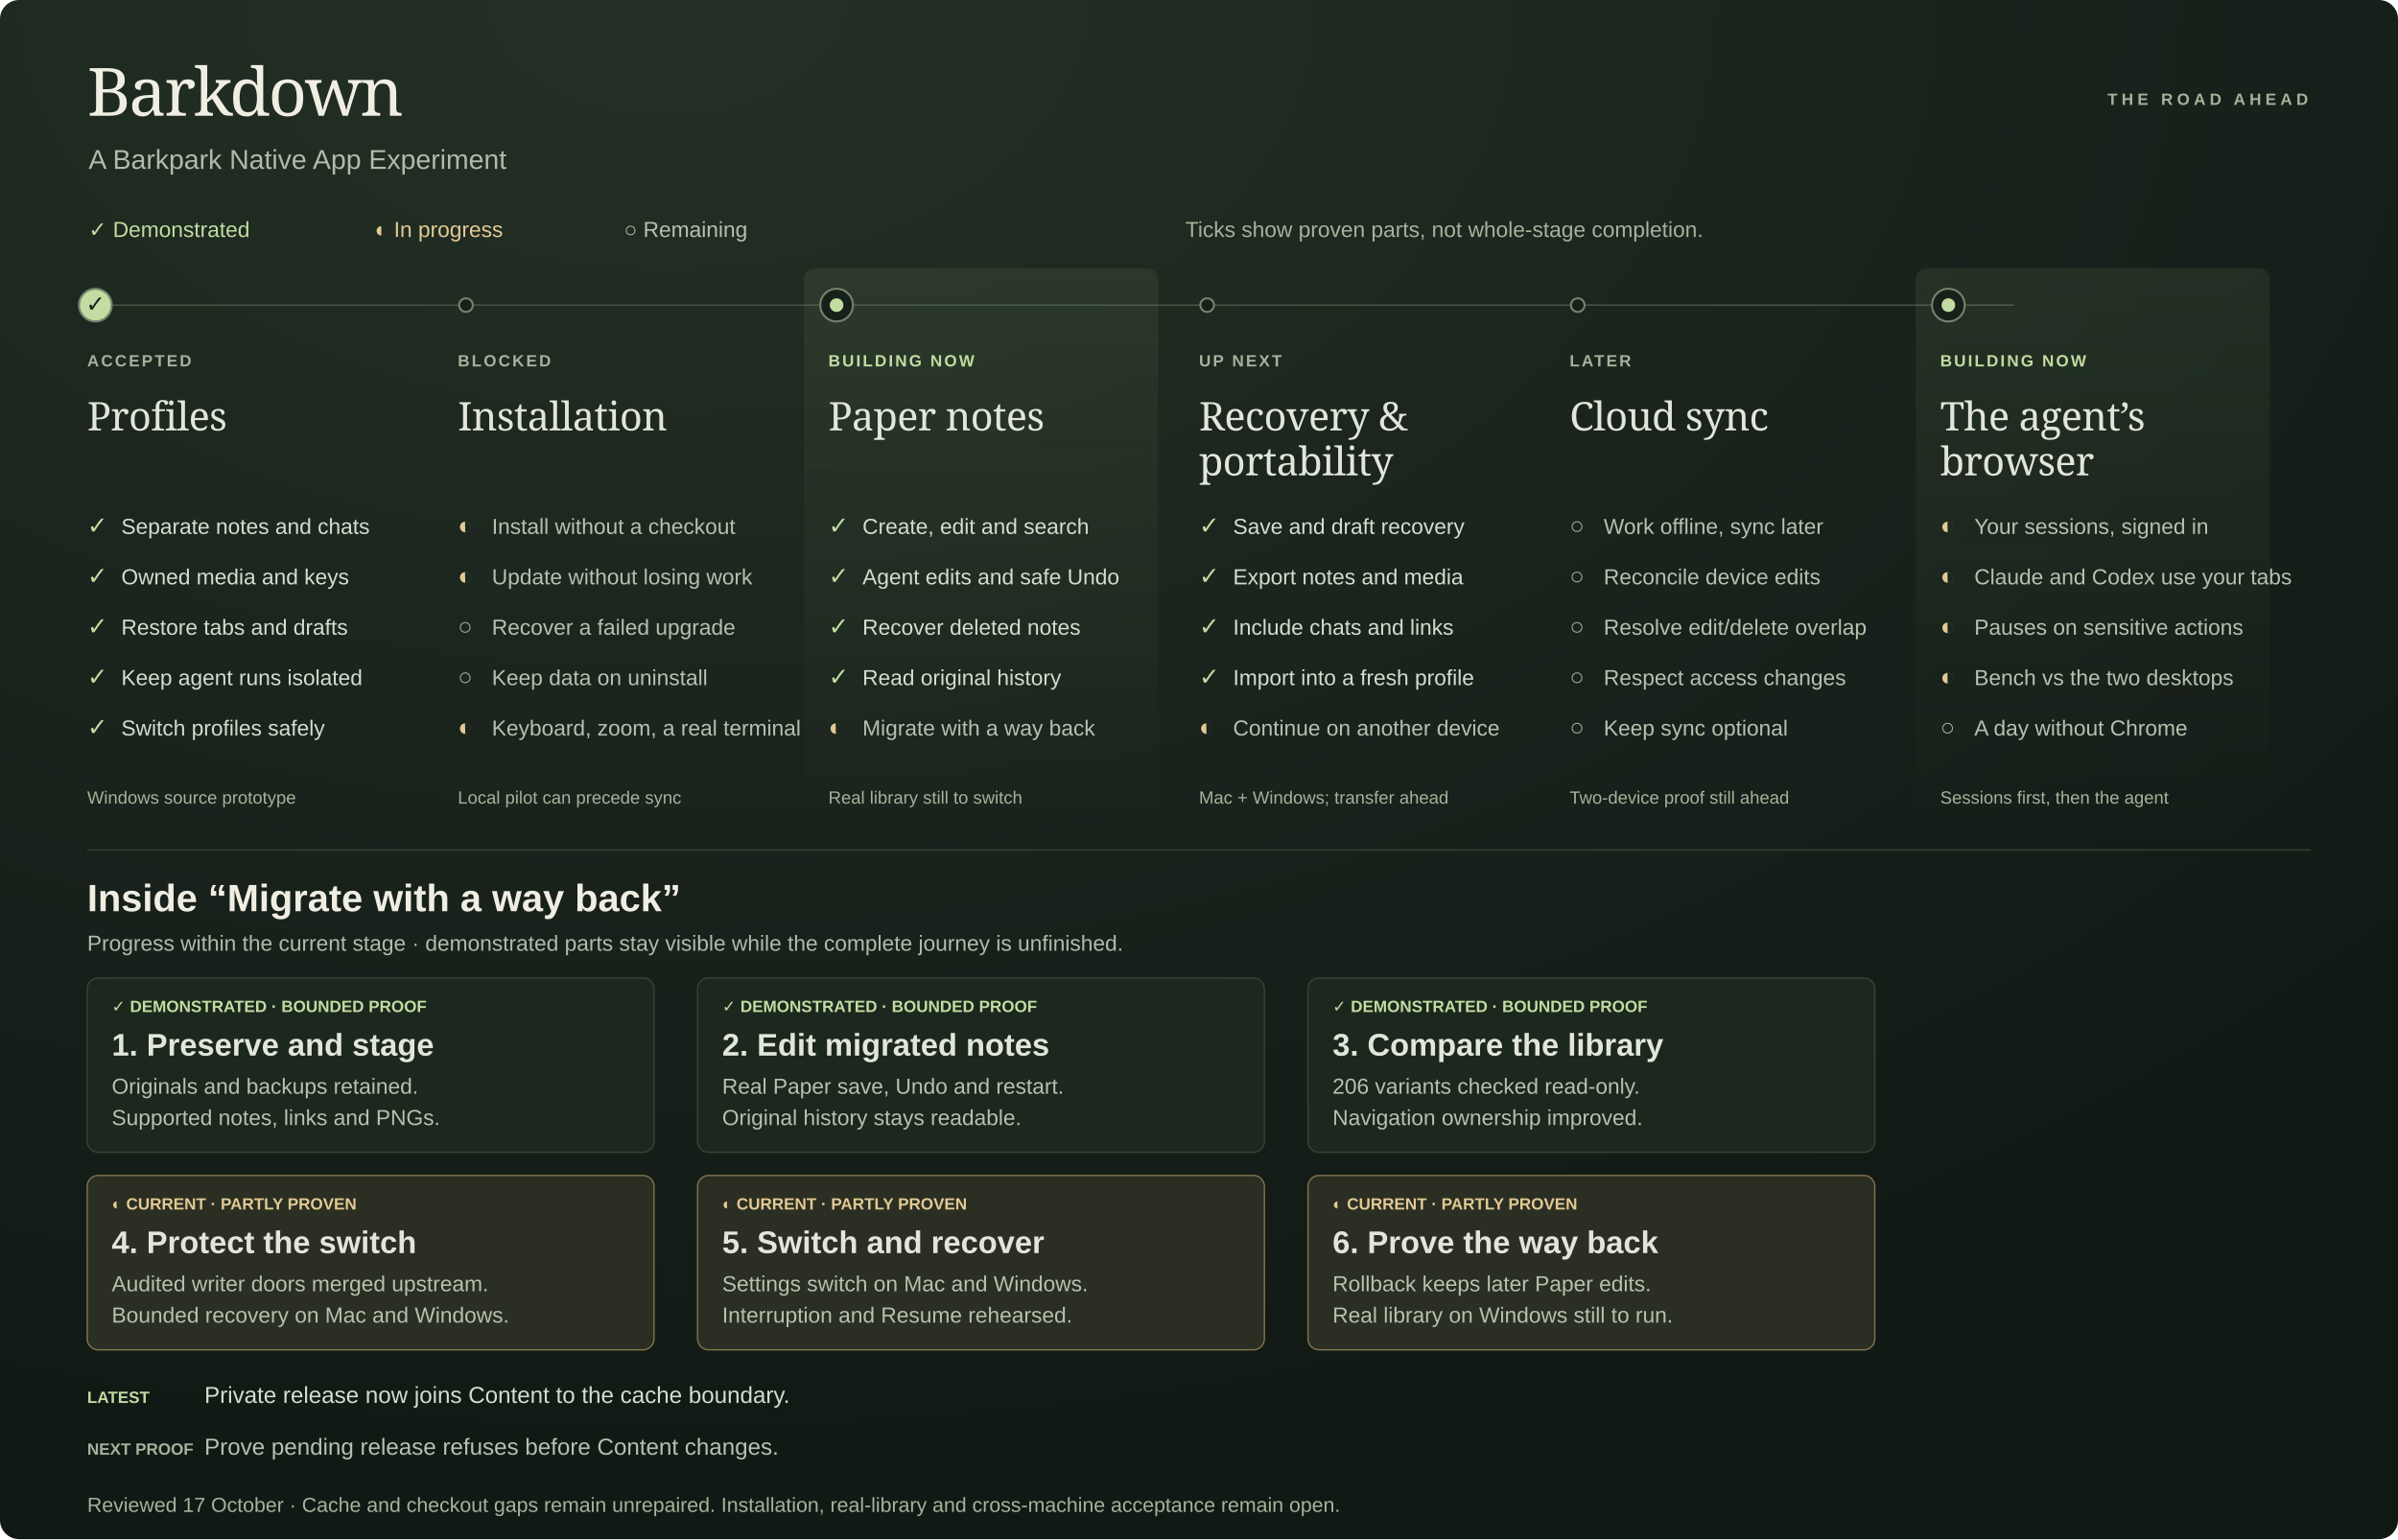
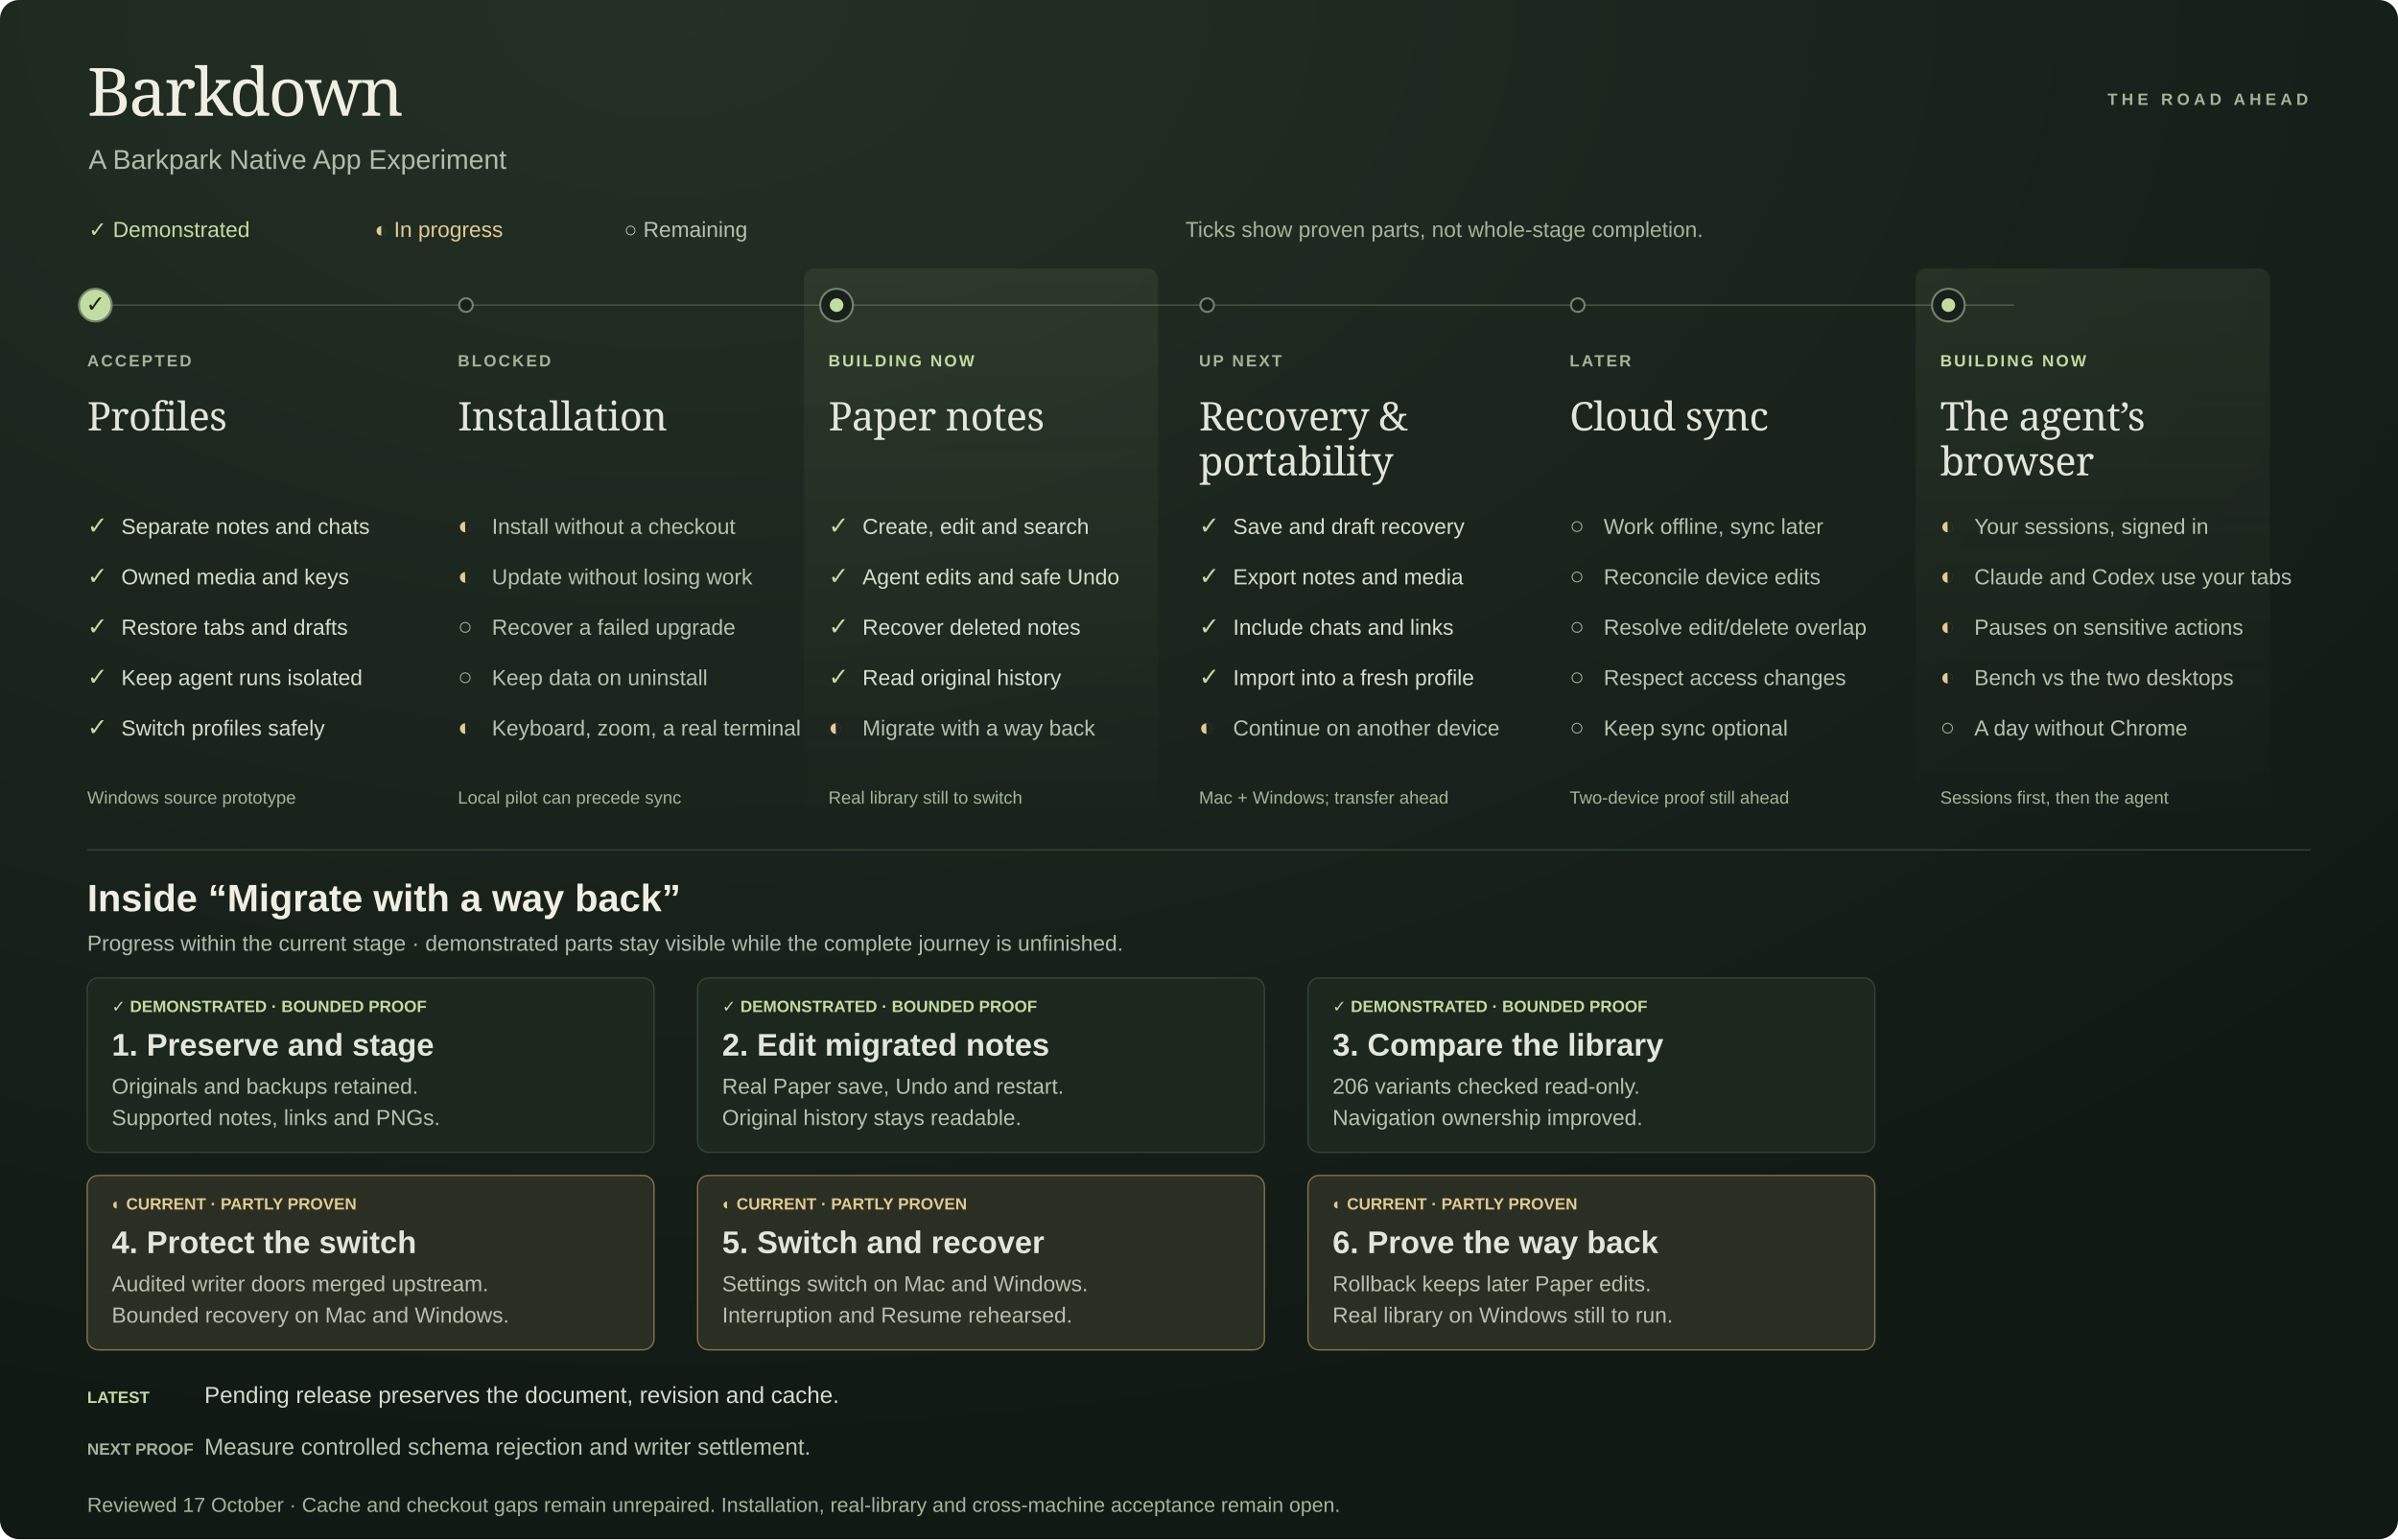
<svg xmlns="http://www.w3.org/2000/svg" width="1760" height="1130" viewBox="0 0 1760 1130" role="img" aria-labelledby="title desc">
  <defs>
    <radialGradient id="background" cx="28%" cy="0%" r="95%">
      <stop stop-color="#243025" />
      <stop offset="1" stop-color="#111915" />
    </radialGradient>
    <linearGradient id="focus" x2="0" y2="1">
      <stop stop-color="#a9c787" stop-opacity=".09" />
      <stop offset="1" stop-color="#a9c787" stop-opacity="0" />
    </linearGradient>
  </defs>
  <g font-family="Segoe UI, Arial, sans-serif">
    <rect width="1760" height="1130" rx="14" fill="url(#background)" />
    <text x="64" y="85" font-family="Georgia, serif" font-size="49" letter-spacing="-1.5" fill="#f0eee2">Barkdown</text>
    <text x="65" y="124" font-size="20" fill="#afbcaa" font-weight="400">A Barkpark Native App Experiment</text>
    <text x="1694" y="77" text-anchor="end" font-size="12" font-weight="600" letter-spacing="3" fill="#a3b49b">THE ROAD AHEAD</text>
    <text x="65" y="174" font-size="16" fill="#c2dca1" font-weight="400">✓  Demonstrated</text>
    <text x="275" y="174" font-size="16" fill="#e2ca93" font-weight="400">◐  In progress</text>
    <text x="458" y="174" font-size="16" fill="#b6c1af" font-weight="400">○  Remaining</text>
    <text x="870" y="174" font-size="16" fill="#a3b49b" font-weight="400">Ticks show proven parts, not whole-stage completion.</text>
    <path d="M70 224H1478" stroke="#475747" stroke-width="1" />
    <g data-phase="P1">
      <circle cx="70" cy="224" r="12" fill="#c2dca1" stroke="#73836c" stroke-width="1.5" />
      <text x="63" y="229" font-size="17" fill="#17201a" font-weight="600">✓</text>
      <text x="64" y="269" font-size="12" letter-spacing="1.5" font-weight="600" fill="#a3b49b">ACCEPTED</text>
      <text x="64" y="316" dy="0" font-family="Georgia, serif" font-size="29" letter-spacing="-.4" fill="#e2e6da">Profiles</text>
      <text x="64" y="392" font-size="18" fill="#c2dca1" font-weight="600">✓</text>
      <text x="89" y="392" font-size="16" fill="#d4ddce" font-weight="400">Separate notes and chats</text>
      <text x="64" y="429" font-size="18" fill="#c2dca1" font-weight="600">✓</text>
      <text x="89" y="429" font-size="16" fill="#d4ddce" font-weight="400">Owned media and keys</text>
      <text x="64" y="466" font-size="18" fill="#c2dca1" font-weight="600">✓</text>
      <text x="89" y="466" font-size="16" fill="#d4ddce" font-weight="400">Restore tabs and drafts</text>
      <text x="64" y="503" font-size="18" fill="#c2dca1" font-weight="600">✓</text>
      <text x="89" y="503" font-size="16" fill="#d4ddce" font-weight="400">Keep agent runs isolated</text>
      <text x="64" y="540" font-size="18" fill="#c2dca1" font-weight="600">✓</text>
      <text x="89" y="540" font-size="16" fill="#d4ddce" font-weight="400">Switch profiles safely</text>
      <text x="64" y="590" font-size="13" fill="#a3b49b" font-weight="400">Windows source prototype</text>
    </g>
    <g data-phase="P5">
      <circle cx="342" cy="224" r="5" fill="#17201a" stroke="#73836c" stroke-width="1.5" />
      <text x="336" y="269" font-size="12" letter-spacing="1.5" font-weight="600" fill="#a3b49b">BLOCKED</text>
      <text x="336" y="316" dy="0" font-family="Georgia, serif" font-size="29" letter-spacing="-.4" fill="#e2e6da">Installation</text>
      <text x="336" y="392" font-size="18" fill="#e2ca93" font-weight="600">◐</text>
      <text x="361" y="392" font-size="16" fill="#b6c1af" font-weight="400">Install without a checkout</text>
      <text x="336" y="429" font-size="18" fill="#e2ca93" font-weight="600">◐</text>
      <text x="361" y="429" font-size="16" fill="#b6c1af" font-weight="400">Update without losing work</text>
      <text x="336" y="466" font-size="18" fill="#9fac99" font-weight="600">○</text>
      <text x="361" y="466" font-size="16" fill="#b6c1af" font-weight="400">Recover a failed upgrade</text>
      <text x="336" y="503" font-size="18" fill="#9fac99" font-weight="600">○</text>
      <text x="361" y="503" font-size="16" fill="#b6c1af" font-weight="400">Keep data on uninstall</text>
      <text x="336" y="540" font-size="18" fill="#e2ca93" font-weight="600">◐</text>
      <text x="361" y="540" font-size="16" fill="#b6c1af" font-weight="400">Keyboard, zoom, a real terminal</text>
      <text x="336" y="590" font-size="13" fill="#a3b49b" font-weight="400">Local pilot can precede sync</text>
    </g>
    <g data-phase="P2">
      <rect x="590" y="197" width="260" height="410" rx="8" fill="url(#focus)" />
      <circle cx="614" cy="224" r="12" fill="#17201a" stroke="#73836c" stroke-width="1.5" />
      <circle cx="614" cy="224" r="5" fill="#c2dca1" />
      <text x="608" y="269" font-size="12" letter-spacing="1.5" font-weight="600" fill="#c2dca1">BUILDING NOW</text>
      <text x="608" y="316" dy="0" font-family="Georgia, serif" font-size="29" letter-spacing="-.4" fill="#e2e6da">Paper notes</text>
      <text x="608" y="392" font-size="18" fill="#c2dca1" font-weight="600">✓</text>
      <text x="633" y="392" font-size="16" fill="#d4ddce" font-weight="400">Create, edit and search</text>
      <text x="608" y="429" font-size="18" fill="#c2dca1" font-weight="600">✓</text>
      <text x="633" y="429" font-size="16" fill="#d4ddce" font-weight="400">Agent edits and safe Undo</text>
      <text x="608" y="466" font-size="18" fill="#c2dca1" font-weight="600">✓</text>
      <text x="633" y="466" font-size="16" fill="#d4ddce" font-weight="400">Recover deleted notes</text>
      <text x="608" y="503" font-size="18" fill="#c2dca1" font-weight="600">✓</text>
      <text x="633" y="503" font-size="16" fill="#d4ddce" font-weight="400">Read original history</text>
      <text x="608" y="540" font-size="18" fill="#e2ca93" font-weight="600">◐</text>
      <text x="633" y="540" font-size="16" fill="#b6c1af" font-weight="400">Migrate with a way back</text>
      <text x="608" y="590" font-size="13" fill="#a3b49b" font-weight="400">Real library still to switch</text>
    </g>
    <g data-phase="P3">
      <circle cx="886" cy="224" r="5" fill="#17201a" stroke="#73836c" stroke-width="1.5" />
      <text x="880" y="269" font-size="12" letter-spacing="1.5" font-weight="600" fill="#a3b49b">UP NEXT</text>
      <text x="880" y="316" dy="0" font-family="Georgia, serif" font-size="29" letter-spacing="-.4" fill="#e2e6da">Recovery &amp;</text>
      <text x="880" y="316" dy="33" font-family="Georgia, serif" font-size="29" letter-spacing="-.4" fill="#e2e6da">portability</text>
      <text x="880" y="392" font-size="18" fill="#c2dca1" font-weight="600">✓</text>
      <text x="905" y="392" font-size="16" fill="#d4ddce" font-weight="400">Save and draft recovery</text>
      <text x="880" y="429" font-size="18" fill="#c2dca1" font-weight="600">✓</text>
      <text x="905" y="429" font-size="16" fill="#d4ddce" font-weight="400">Export notes and media</text>
      <text x="880" y="466" font-size="18" fill="#c2dca1" font-weight="600">✓</text>
      <text x="905" y="466" font-size="16" fill="#d4ddce" font-weight="400">Include chats and links</text>
      <text x="880" y="503" font-size="18" fill="#c2dca1" font-weight="600">✓</text>
      <text x="905" y="503" font-size="16" fill="#d4ddce" font-weight="400">Import into a fresh profile</text>
      <text x="880" y="540" font-size="18" fill="#e2ca93" font-weight="600">◐</text>
      <text x="905" y="540" font-size="16" fill="#b6c1af" font-weight="400">Continue on another device</text>
      <text x="880" y="590" font-size="13" fill="#a3b49b" font-weight="400">Mac + Windows; transfer ahead</text>
    </g>
    <g data-phase="P4">
      <circle cx="1158" cy="224" r="5" fill="#17201a" stroke="#73836c" stroke-width="1.5" />
      <text x="1152" y="269" font-size="12" letter-spacing="1.5" font-weight="600" fill="#a3b49b">LATER</text>
      <text x="1152" y="316" dy="0" font-family="Georgia, serif" font-size="29" letter-spacing="-.4" fill="#e2e6da">Cloud sync</text>
      <text x="1152" y="392" font-size="18" fill="#9fac99" font-weight="600">○</text>
      <text x="1177" y="392" font-size="16" fill="#b6c1af" font-weight="400">Work offline, sync later</text>
      <text x="1152" y="429" font-size="18" fill="#9fac99" font-weight="600">○</text>
      <text x="1177" y="429" font-size="16" fill="#b6c1af" font-weight="400">Reconcile device edits</text>
      <text x="1152" y="466" font-size="18" fill="#9fac99" font-weight="600">○</text>
      <text x="1177" y="466" font-size="16" fill="#b6c1af" font-weight="400">Resolve edit/delete overlap</text>
      <text x="1152" y="503" font-size="18" fill="#9fac99" font-weight="600">○</text>
      <text x="1177" y="503" font-size="16" fill="#b6c1af" font-weight="400">Respect access changes</text>
      <text x="1152" y="540" font-size="18" fill="#9fac99" font-weight="600">○</text>
      <text x="1177" y="540" font-size="16" fill="#b6c1af" font-weight="400">Keep sync optional</text>
      <text x="1152" y="590" font-size="13" fill="#a3b49b" font-weight="400">Two-device proof still ahead</text>
    </g>
    <g data-phase="P6">
      <rect x="1406" y="197" width="260" height="410" rx="8" fill="url(#focus)" />
      <circle cx="1430" cy="224" r="12" fill="#17201a" stroke="#73836c" stroke-width="1.5" />
      <circle cx="1430" cy="224" r="5" fill="#c2dca1" />
      <text x="1424" y="269" font-size="12" letter-spacing="1.5" font-weight="600" fill="#c2dca1">BUILDING NOW</text>
      <text x="1424" y="316" dy="0" font-family="Georgia, serif" font-size="29" letter-spacing="-.4" fill="#e2e6da">The agent’s</text>
      <text x="1424" y="316" dy="33" font-family="Georgia, serif" font-size="29" letter-spacing="-.4" fill="#e2e6da">browser</text>
      <text x="1424" y="392" font-size="18" fill="#e2ca93" font-weight="600">◐</text>
      <text x="1449" y="392" font-size="16" fill="#b6c1af" font-weight="400">Your sessions, signed in</text>
      <text x="1424" y="429" font-size="18" fill="#e2ca93" font-weight="600">◐</text>
      <text x="1449" y="429" font-size="16" fill="#b6c1af" font-weight="400">Claude and Codex use your tabs</text>
      <text x="1424" y="466" font-size="18" fill="#e2ca93" font-weight="600">◐</text>
      <text x="1449" y="466" font-size="16" fill="#b6c1af" font-weight="400">Pauses on sensitive actions</text>
      <text x="1424" y="503" font-size="18" fill="#e2ca93" font-weight="600">◐</text>
      <text x="1449" y="503" font-size="16" fill="#b6c1af" font-weight="400">Bench vs the two desktops</text>
      <text x="1424" y="540" font-size="18" fill="#9fac99" font-weight="600">○</text>
      <text x="1449" y="540" font-size="16" fill="#b6c1af" font-weight="400">A day without Chrome</text>
      <text x="1424" y="590" font-size="13" fill="#a3b49b" font-weight="400">Sessions first, then the agent</text>
    </g>
    <path d="M64 624H1696" stroke="#344435" />
    <text x="64" y="669" font-size="28" fill="#f0eee2" font-weight="600">Inside “Migrate with a way back”</text>
    <text x="64" y="698" font-size="16" fill="#afbcaa" font-weight="400">Progress within the current stage · demonstrated parts stay visible while the complete journey is unfinished.</text>
    <g data-migration-step="1">
      <rect x="64" y="718" width="416" height="128" rx="8" fill="#1c271e" stroke="#344435" />
      <text x="82" y="743" font-size="12" fill="#c2dca1" font-weight="600">✓  DEMONSTRATED · BOUNDED PROOF</text>
      <text x="82" y="775" font-size="23" fill="#e2e6da" font-weight="600">1. Preserve and stage</text>
      <text x="82" y="803" font-size="16" fill="#b6c1af" font-weight="400">Originals and backups retained.</text>
      <text x="82" y="826" font-size="16" fill="#b6c1af" font-weight="400">Supported notes, links and PNGs.</text>
    </g>
    <g data-migration-step="2">
      <rect x="512" y="718" width="416" height="128" rx="8" fill="#1c271e" stroke="#344435" />
      <text x="530" y="743" font-size="12" fill="#c2dca1" font-weight="600">✓  DEMONSTRATED · BOUNDED PROOF</text>
      <text x="530" y="775" font-size="23" fill="#e2e6da" font-weight="600">2. Edit migrated notes</text>
      <text x="530" y="803" font-size="16" fill="#b6c1af" font-weight="400">Real Paper save, Undo and restart.</text>
      <text x="530" y="826" font-size="16" fill="#b6c1af" font-weight="400">Original history stays readable.</text>
    </g>
    <g data-migration-step="3">
      <rect x="960" y="718" width="416" height="128" rx="8" fill="#1c271e" stroke="#344435" />
      <text x="978" y="743" font-size="12" fill="#c2dca1" font-weight="600">✓  DEMONSTRATED · BOUNDED PROOF</text>
      <text x="978" y="775" font-size="23" fill="#e2e6da" font-weight="600">3. Compare the library</text>
      <text x="978" y="803" font-size="16" fill="#b6c1af" font-weight="400">206 variants checked read-only.</text>
      <text x="978" y="826" font-size="16" fill="#b6c1af" font-weight="400">Navigation ownership improved.</text>
    </g>
    <g data-migration-step="4">
      <rect x="64" y="863" width="416" height="128" rx="8" fill="#2b2e22" stroke="#82734e" />
      <text x="82" y="888" font-size="12" fill="#e2ca93" font-weight="600">◐  CURRENT · PARTLY PROVEN</text>
      <text x="82" y="920" font-size="23" fill="#e2e6da" font-weight="600">4. Protect the switch</text>
      <text x="82" y="948" font-size="16" fill="#b6c1af" font-weight="400">Audited writer doors merged upstream.</text>
      <text x="82" y="971" font-size="16" fill="#b6c1af" font-weight="400">Bounded recovery on Mac and Windows.</text>
    </g>
    <g data-migration-step="5">
      <rect x="512" y="863" width="416" height="128" rx="8" fill="#2b2e22" stroke="#82734e" />
      <text x="530" y="888" font-size="12" fill="#e2ca93" font-weight="600">◐  CURRENT · PARTLY PROVEN</text>
      <text x="530" y="920" font-size="23" fill="#e2e6da" font-weight="600">5. Switch and recover</text>
      <text x="530" y="948" font-size="16" fill="#b6c1af" font-weight="400">Settings switch on Mac and Windows.</text>
      <text x="530" y="971" font-size="16" fill="#b6c1af" font-weight="400">Interruption and Resume rehearsed.</text>
    </g>
    <g data-migration-step="6">
      <rect x="960" y="863" width="416" height="128" rx="8" fill="#2b2e22" stroke="#82734e" />
      <text x="978" y="888" font-size="12" fill="#e2ca93" font-weight="600">◐  CURRENT · PARTLY PROVEN</text>
      <text x="978" y="920" font-size="23" fill="#e2e6da" font-weight="600">6. Prove the way back</text>
      <text x="978" y="948" font-size="16" fill="#b6c1af" font-weight="400">Rollback keeps later Paper edits.</text>
      <text x="978" y="971" font-size="16" fill="#b6c1af" font-weight="400">Real library on Windows still to run.</text>
    </g>
    <text x="64" y="1030" font-size="12" fill="#c2dca1" font-weight="600">LATEST</text>
-     <text x="150" y="1030" font-size="17" fill="#d4ddce" font-weight="400">Private release now joins Content to the cache boundary.</text>
+     <text x="150" y="1030" font-size="17" fill="#d4ddce" font-weight="400">Pending release preserves the document, revision and cache.</text>
    <text x="64" y="1068" font-size="12" fill="#a3b49b" font-weight="600">NEXT PROOF</text>
-     <text x="150" y="1068" font-size="17" fill="#b6c1af" font-weight="400">Prove pending release refuses before Content changes.</text>
+     <text x="150" y="1068" font-size="17" fill="#b6c1af" font-weight="400">Measure controlled schema rejection and writer settlement.</text>
    <text x="64" y="1110" font-size="15" fill="#a3b49b" font-weight="400">Reviewed 17 October · Cache and checkout gaps remain unrepaired. Installation, real-library and cross-machine acceptance remain open.</text>
  </g>
</svg>
